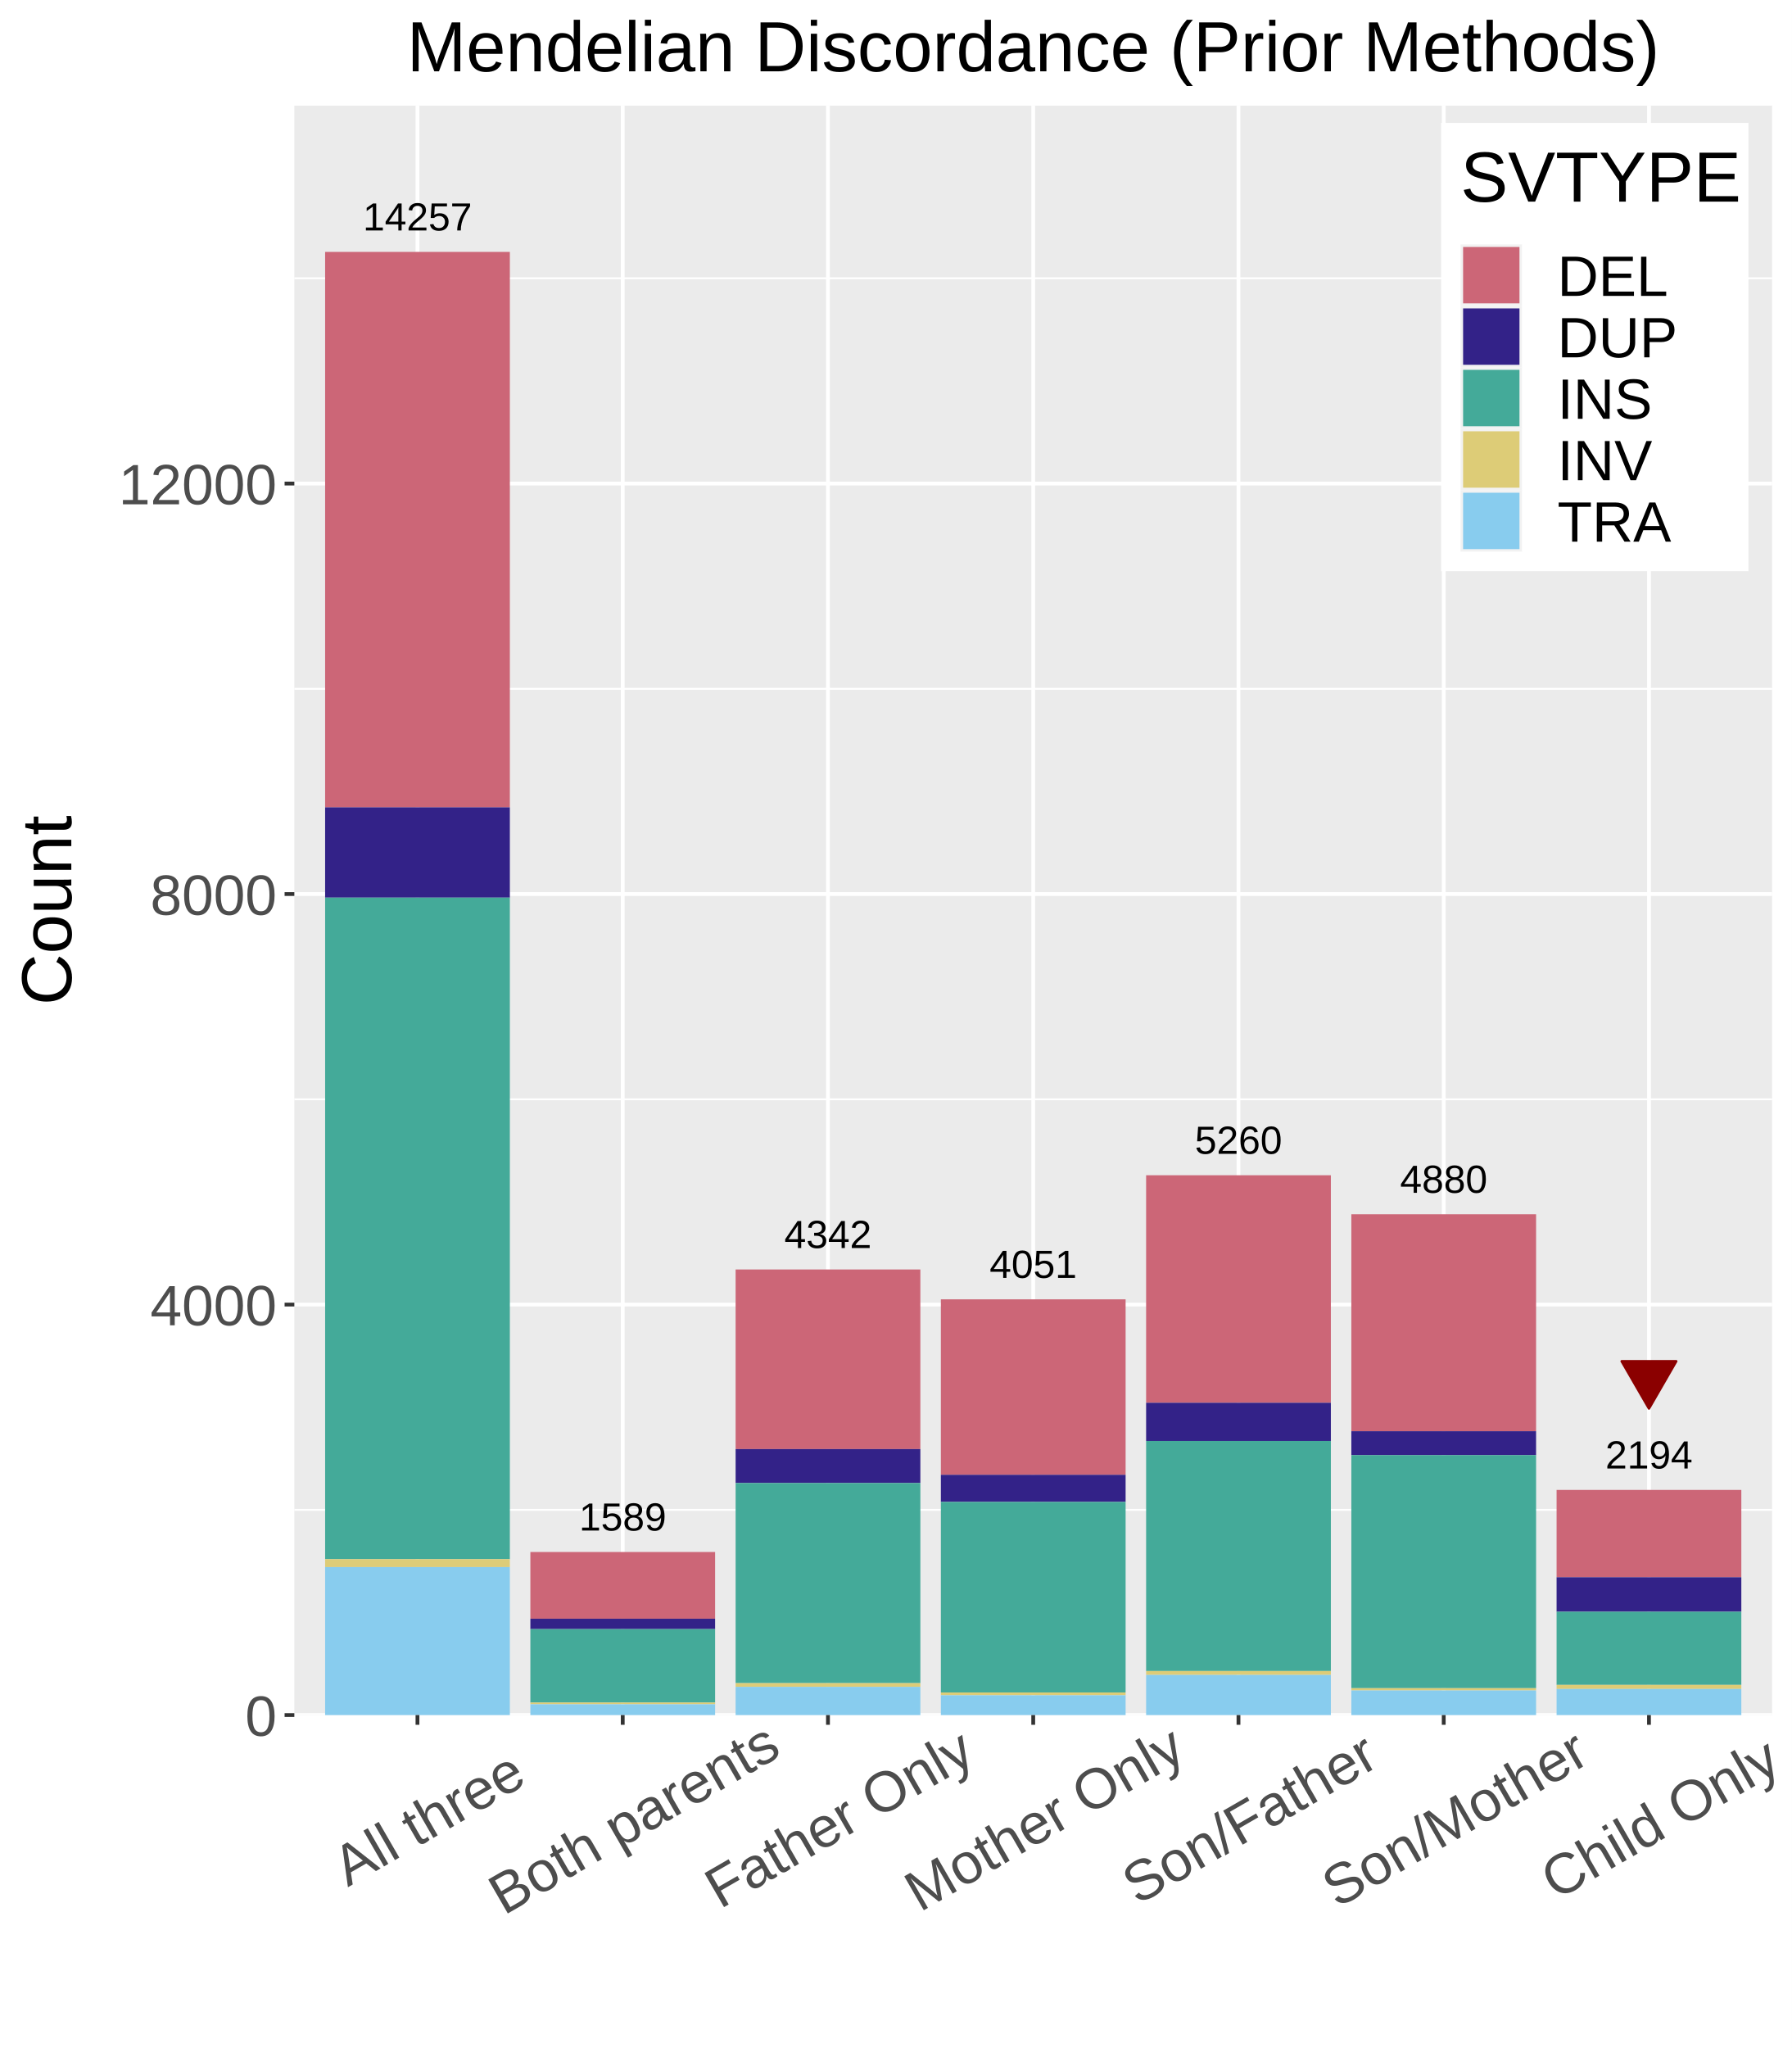
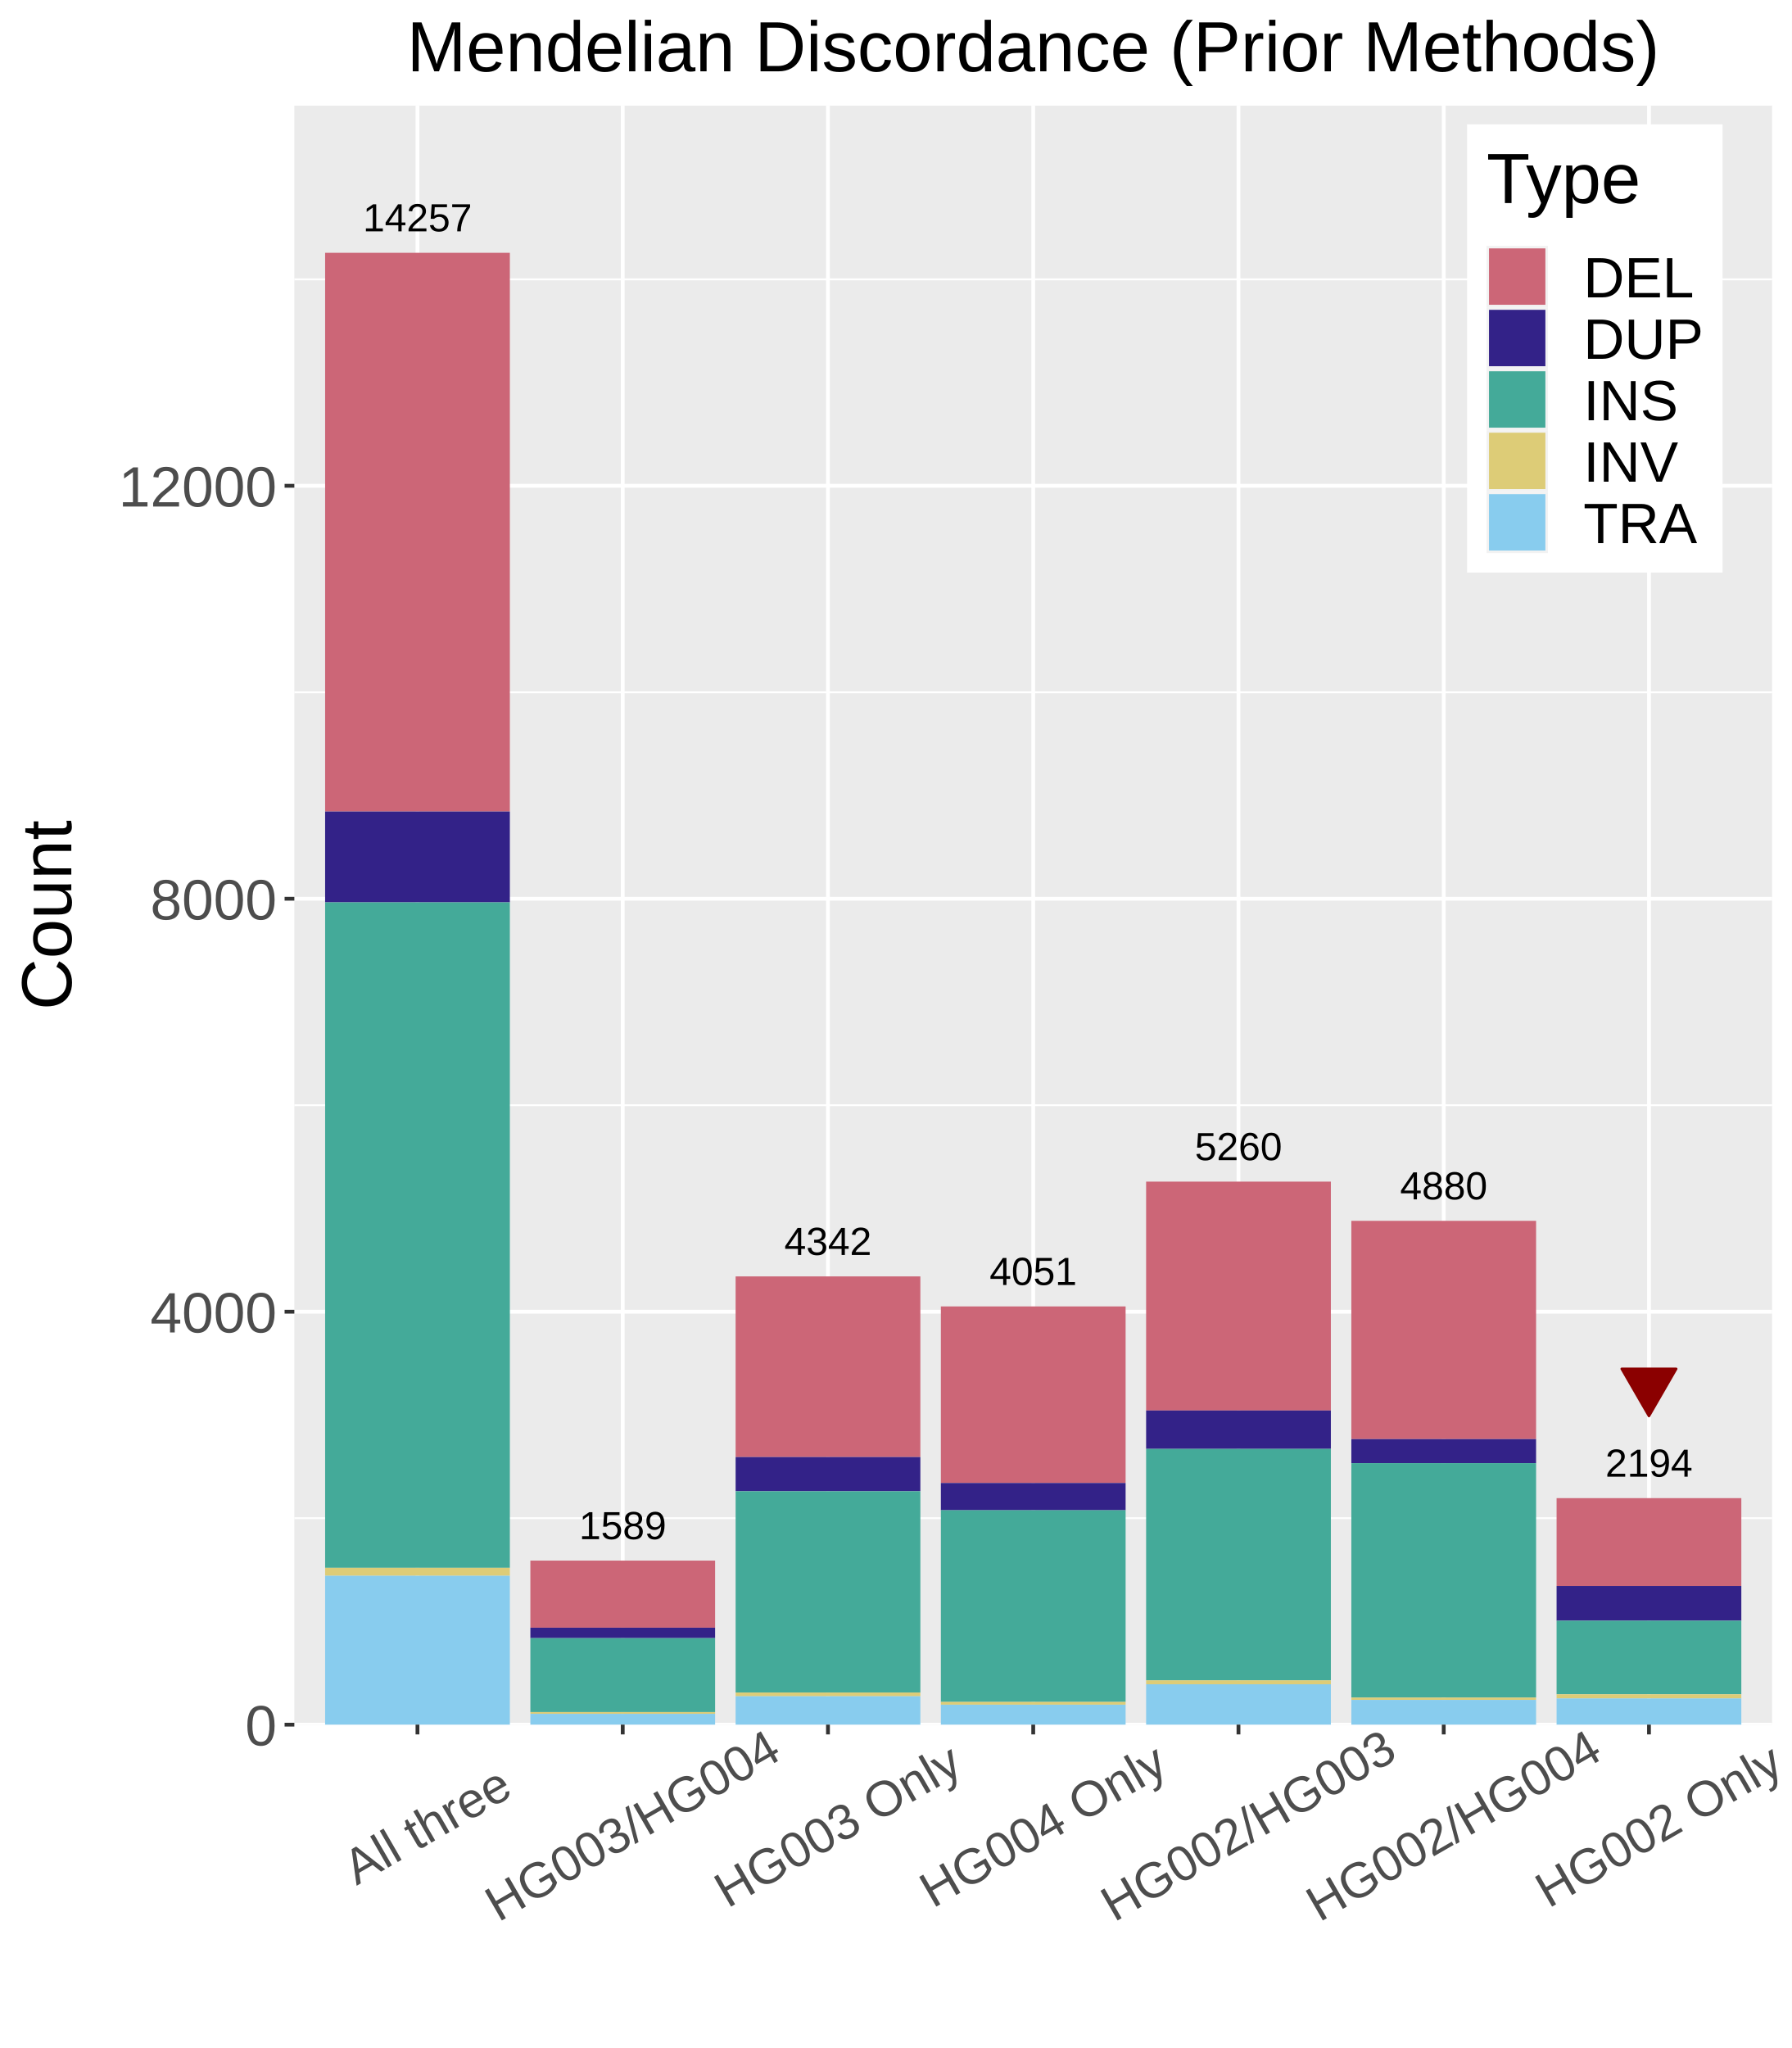
<svg xmlns="http://www.w3.org/2000/svg" class="svglite" width="504.00pt" height="576.00pt" viewBox="0 0 504.00 576.00">
  <defs>
    <style type="text/css">
    .svglite line, .svglite polyline, .svglite polygon, .svglite path, .svglite rect, .svglite circle {
      fill: none;
      stroke: #000000;
      stroke-linecap: round;
      stroke-linejoin: round;
      stroke-miterlimit: 10.00;
    }
  </style>
  </defs>
  <rect width="100%" height="100%" style="stroke: none; fill: #FFFFFF;" />
  <defs>
    <clipPath id="cpMC4wMHw1MDQuMDB8MC4wMHw1NzYuMDA=">
      <rect x="0.00" y="0.00" width="504.00" height="576.00" />
    </clipPath>
  </defs>
  <g clip-path="url(#cpMC4wMHw1MDQuMDB8MC4wMHw1NzYuMDA=)">
    <rect x="0" y="0.00" width="504.00" height="576.00" style="stroke-width: 1.07; stroke: #FFFFFF; fill: #FFFFFF;" />
  </g>
  <defs>
-     <clipPath id="cpODIuODB8NDk4LjUyfDI5LjcwfDQ4Mi4zNg==">
-       <rect x="82.80" y="29.70" width="415.72" height="452.66" />
+     <clipPath id="cpODIuODB8NDk4LjUyfDI5LjcwfDQ4NS4wNg==">
+       <rect x="82.80" y="29.70" width="415.72" height="455.36" />
    </clipPath>
  </defs>
-   <g clip-path="url(#cpODIuODB8NDk4LjUyfDI5LjcwfDQ4Mi4zNg==)">
-     <rect x="82.80" y="29.70" width="415.72" height="452.66" style="stroke-width: 1.07; stroke: none; fill: #EBEBEB;" />
-     <polyline points="82.80,424.64 498.52,424.64 " style="stroke-width: 0.53; stroke: #FFFFFF; stroke-linecap: butt;" />
-     <polyline points="82.80,309.18 498.52,309.18 " style="stroke-width: 0.53; stroke: #FFFFFF; stroke-linecap: butt;" />
-     <polyline points="82.80,193.73 498.52,193.73 " style="stroke-width: 0.53; stroke: #FFFFFF; stroke-linecap: butt;" />
-     <polyline points="82.80,78.27 498.52,78.27 " style="stroke-width: 0.53; stroke: #FFFFFF; stroke-linecap: butt;" />
-     <polyline points="82.80,482.36 498.52,482.36 " style="stroke-width: 1.07; stroke: #FFFFFF; stroke-linecap: butt;" />
-     <polyline points="82.80,366.91 498.52,366.91 " style="stroke-width: 1.07; stroke: #FFFFFF; stroke-linecap: butt;" />
-     <polyline points="82.80,251.45 498.52,251.45 " style="stroke-width: 1.07; stroke: #FFFFFF; stroke-linecap: butt;" />
-     <polyline points="82.80,136.00 498.52,136.00 " style="stroke-width: 1.07; stroke: #FFFFFF; stroke-linecap: butt;" />
-     <polyline points="117.44,482.36 117.44,29.70 " style="stroke-width: 1.07; stroke: #FFFFFF; stroke-linecap: butt;" />
-     <polyline points="175.18,482.36 175.18,29.70 " style="stroke-width: 1.07; stroke: #FFFFFF; stroke-linecap: butt;" />
-     <polyline points="232.92,482.36 232.92,29.70 " style="stroke-width: 1.07; stroke: #FFFFFF; stroke-linecap: butt;" />
-     <polyline points="290.66,482.36 290.66,29.70 " style="stroke-width: 1.07; stroke: #FFFFFF; stroke-linecap: butt;" />
-     <polyline points="348.40,482.36 348.40,29.70 " style="stroke-width: 1.07; stroke: #FFFFFF; stroke-linecap: butt;" />
-     <polyline points="406.14,482.36 406.14,29.70 " style="stroke-width: 1.07; stroke: #FFFFFF; stroke-linecap: butt;" />
-     <polyline points="463.88,482.36 463.88,29.70 " style="stroke-width: 1.07; stroke: #FFFFFF; stroke-linecap: butt;" />
-     <rect x="91.46" y="70.85" width="51.97" height="156.21" style="stroke-width: 1.07; stroke: none; stroke-linecap: square; stroke-linejoin: miter; fill: #CC6677;" />
-     <rect x="91.46" y="227.06" width="51.97" height="25.40" style="stroke-width: 1.07; stroke: none; stroke-linecap: square; stroke-linejoin: miter; fill: #332288;" />
-     <rect x="91.46" y="252.46" width="51.97" height="186.06" style="stroke-width: 1.07; stroke: none; stroke-linecap: square; stroke-linejoin: miter; fill: #44AA99;" />
-     <rect x="91.46" y="438.52" width="51.97" height="2.22" style="stroke-width: 1.07; stroke: none; stroke-linecap: square; stroke-linejoin: miter; fill: #DDCC77;" />
-     <rect x="91.46" y="440.74" width="51.97" height="41.62" style="stroke-width: 1.07; stroke: none; stroke-linecap: square; stroke-linejoin: miter; fill: #88CCEE;" />
-     <rect x="149.20" y="436.50" width="51.97" height="18.76" style="stroke-width: 1.07; stroke: none; stroke-linecap: square; stroke-linejoin: miter; fill: #CC6677;" />
-     <rect x="149.20" y="455.26" width="51.97" height="2.92" style="stroke-width: 1.07; stroke: none; stroke-linecap: square; stroke-linejoin: miter; fill: #332288;" />
-     <rect x="149.20" y="458.18" width="51.97" height="20.67" style="stroke-width: 1.07; stroke: none; stroke-linecap: square; stroke-linejoin: miter; fill: #44AA99;" />
-     <rect x="149.20" y="478.84" width="51.97" height="0.49" style="stroke-width: 1.07; stroke: none; stroke-linecap: square; stroke-linejoin: miter; fill: #DDCC77;" />
-     <rect x="149.20" y="479.33" width="51.97" height="3.03" style="stroke-width: 1.07; stroke: none; stroke-linecap: square; stroke-linejoin: miter; fill: #88CCEE;" />
-     <rect x="206.94" y="357.04" width="51.97" height="50.51" style="stroke-width: 1.07; stroke: none; stroke-linecap: square; stroke-linejoin: miter; fill: #CC6677;" />
-     <rect x="206.94" y="407.55" width="51.97" height="9.55" style="stroke-width: 1.07; stroke: none; stroke-linecap: square; stroke-linejoin: miter; fill: #332288;" />
-     <rect x="206.94" y="417.10" width="51.97" height="56.28" style="stroke-width: 1.07; stroke: none; stroke-linecap: square; stroke-linejoin: miter; fill: #44AA99;" />
-     <rect x="206.94" y="473.39" width="51.97" height="1.04" style="stroke-width: 1.07; stroke: none; stroke-linecap: square; stroke-linejoin: miter; fill: #DDCC77;" />
-     <rect x="206.94" y="474.43" width="51.97" height="7.94" style="stroke-width: 1.07; stroke: none; stroke-linecap: square; stroke-linejoin: miter; fill: #88CCEE;" />
-     <rect x="264.68" y="365.44" width="51.97" height="49.36" style="stroke-width: 1.07; stroke: none; stroke-linecap: square; stroke-linejoin: miter; fill: #CC6677;" />
-     <rect x="264.68" y="414.79" width="51.97" height="7.62" style="stroke-width: 1.07; stroke: none; stroke-linecap: square; stroke-linejoin: miter; fill: #332288;" />
-     <rect x="264.68" y="422.41" width="51.97" height="53.60" style="stroke-width: 1.07; stroke: none; stroke-linecap: square; stroke-linejoin: miter; fill: #44AA99;" />
-     <rect x="264.68" y="476.01" width="51.97" height="0.78" style="stroke-width: 1.07; stroke: none; stroke-linecap: square; stroke-linejoin: miter; fill: #DDCC77;" />
-     <rect x="264.68" y="476.79" width="51.97" height="5.57" style="stroke-width: 1.07; stroke: none; stroke-linecap: square; stroke-linejoin: miter; fill: #88CCEE;" />
-     <rect x="322.42" y="330.54" width="51.97" height="63.99" style="stroke-width: 1.07; stroke: none; stroke-linecap: square; stroke-linejoin: miter; fill: #CC6677;" />
-     <rect x="322.42" y="394.53" width="51.97" height="10.74" style="stroke-width: 1.07; stroke: none; stroke-linecap: square; stroke-linejoin: miter; fill: #332288;" />
-     <rect x="322.42" y="405.27" width="51.97" height="64.71" style="stroke-width: 1.07; stroke: none; stroke-linecap: square; stroke-linejoin: miter; fill: #44AA99;" />
-     <rect x="322.42" y="469.98" width="51.97" height="1.10" style="stroke-width: 1.07; stroke: none; stroke-linecap: square; stroke-linejoin: miter; fill: #DDCC77;" />
-     <rect x="322.42" y="471.08" width="51.97" height="11.29" style="stroke-width: 1.07; stroke: none; stroke-linecap: square; stroke-linejoin: miter; fill: #88CCEE;" />
-     <rect x="380.15" y="341.51" width="51.97" height="61.02" style="stroke-width: 1.07; stroke: none; stroke-linecap: square; stroke-linejoin: miter; fill: #CC6677;" />
-     <rect x="380.15" y="402.53" width="51.97" height="6.73" style="stroke-width: 1.07; stroke: none; stroke-linecap: square; stroke-linejoin: miter; fill: #332288;" />
-     <rect x="380.15" y="409.25" width="51.97" height="65.55" style="stroke-width: 1.07; stroke: none; stroke-linecap: square; stroke-linejoin: miter; fill: #44AA99;" />
-     <rect x="380.15" y="474.80" width="51.97" height="0.64" style="stroke-width: 1.07; stroke: none; stroke-linecap: square; stroke-linejoin: miter; fill: #DDCC77;" />
-     <rect x="380.15" y="475.44" width="51.97" height="6.93" style="stroke-width: 1.07; stroke: none; stroke-linecap: square; stroke-linejoin: miter; fill: #88CCEE;" />
-     <rect x="437.89" y="419.04" width="51.97" height="24.56" style="stroke-width: 1.07; stroke: none; stroke-linecap: square; stroke-linejoin: miter; fill: #CC6677;" />
-     <rect x="437.89" y="443.60" width="51.97" height="9.70" style="stroke-width: 1.07; stroke: none; stroke-linecap: square; stroke-linejoin: miter; fill: #332288;" />
-     <rect x="437.89" y="453.30" width="51.97" height="20.58" style="stroke-width: 1.07; stroke: none; stroke-linecap: square; stroke-linejoin: miter; fill: #44AA99;" />
-     <rect x="437.89" y="473.88" width="51.97" height="1.15" style="stroke-width: 1.07; stroke: none; stroke-linecap: square; stroke-linejoin: miter; fill: #DDCC77;" />
-     <rect x="437.89" y="475.03" width="51.97" height="7.33" style="stroke-width: 1.07; stroke: none; stroke-linecap: square; stroke-linejoin: miter; fill: #88CCEE;" />
-     <text x="117.44" y="64.82" text-anchor="middle" style="font-size: 11.04px; font-family: Arimo;" textLength="35.10px" lengthAdjust="spacingAndGlyphs">14257</text>
-     <text x="175.18" y="430.47" text-anchor="middle" style="font-size: 11.04px; font-family: Arimo;" textLength="28.08px" lengthAdjust="spacingAndGlyphs">1589</text>
-     <text x="232.92" y="351.01" text-anchor="middle" style="font-size: 11.04px; font-family: Arimo;" textLength="28.08px" lengthAdjust="spacingAndGlyphs">4342</text>
-     <text x="290.66" y="359.41" text-anchor="middle" style="font-size: 11.04px; font-family: Arimo;" textLength="28.08px" lengthAdjust="spacingAndGlyphs">4051</text>
-     <text x="348.40" y="324.51" text-anchor="middle" style="font-size: 11.04px; font-family: Arimo;" textLength="28.08px" lengthAdjust="spacingAndGlyphs">5260</text>
-     <text x="406.14" y="335.48" text-anchor="middle" style="font-size: 11.04px; font-family: Arimo;" textLength="28.08px" lengthAdjust="spacingAndGlyphs">4880</text>
-     <text x="463.88" y="413.01" text-anchor="middle" style="font-size: 11.04px; font-family: Arimo;" textLength="28.08px" lengthAdjust="spacingAndGlyphs">2194</text>
-     <polygon points="463.88,396.13 471.54,382.86 456.21,382.86 " style="stroke-width: 0.71; stroke: #8B0000; fill: #8B0000;" />
+   <g clip-path="url(#cpODIuODB8NDk4LjUyfDI5LjcwfDQ4NS4wNg==)">
+     <rect x="82.80" y="29.70" width="415.72" height="455.36" style="stroke-width: 1.07; stroke: none; fill: #EBEBEB;" />
+     <polyline points="82.80,426.99 498.52,426.99 " style="stroke-width: 0.53; stroke: #FFFFFF; stroke-linecap: butt;" />
+     <polyline points="82.80,310.84 498.52,310.84 " style="stroke-width: 0.53; stroke: #FFFFFF; stroke-linecap: butt;" />
+     <polyline points="82.80,194.70 498.52,194.70 " style="stroke-width: 0.53; stroke: #FFFFFF; stroke-linecap: butt;" />
+     <polyline points="82.80,78.56 498.52,78.56 " style="stroke-width: 0.53; stroke: #FFFFFF; stroke-linecap: butt;" />
+     <polyline points="82.80,485.06 498.52,485.06 " style="stroke-width: 1.07; stroke: #FFFFFF; stroke-linecap: butt;" />
+     <polyline points="82.80,368.92 498.52,368.92 " style="stroke-width: 1.07; stroke: #FFFFFF; stroke-linecap: butt;" />
+     <polyline points="82.80,252.77 498.52,252.77 " style="stroke-width: 1.07; stroke: #FFFFFF; stroke-linecap: butt;" />
+     <polyline points="82.80,136.63 498.52,136.63 " style="stroke-width: 1.07; stroke: #FFFFFF; stroke-linecap: butt;" />
+     <polyline points="117.44,485.06 117.44,29.70 " style="stroke-width: 1.07; stroke: #FFFFFF; stroke-linecap: butt;" />
+     <polyline points="175.18,485.06 175.18,29.70 " style="stroke-width: 1.07; stroke: #FFFFFF; stroke-linecap: butt;" />
+     <polyline points="232.92,485.06 232.92,29.70 " style="stroke-width: 1.07; stroke: #FFFFFF; stroke-linecap: butt;" />
+     <polyline points="290.66,485.06 290.66,29.70 " style="stroke-width: 1.07; stroke: #FFFFFF; stroke-linecap: butt;" />
+     <polyline points="348.40,485.06 348.40,29.70 " style="stroke-width: 1.07; stroke: #FFFFFF; stroke-linecap: butt;" />
+     <polyline points="406.14,485.06 406.14,29.70 " style="stroke-width: 1.07; stroke: #FFFFFF; stroke-linecap: butt;" />
+     <polyline points="463.88,485.06 463.88,29.70 " style="stroke-width: 1.07; stroke: #FFFFFF; stroke-linecap: butt;" />
+     <rect x="91.46" y="71.10" width="51.97" height="157.14" style="stroke-width: 1.07; stroke: none; stroke-linecap: square; stroke-linejoin: miter; fill: #CC6677;" />
+     <rect x="91.46" y="228.24" width="51.97" height="25.55" style="stroke-width: 1.07; stroke: none; stroke-linecap: square; stroke-linejoin: miter; fill: #332288;" />
+     <rect x="91.46" y="253.79" width="51.97" height="187.16" style="stroke-width: 1.07; stroke: none; stroke-linecap: square; stroke-linejoin: miter; fill: #44AA99;" />
+     <rect x="91.46" y="440.95" width="51.97" height="2.24" style="stroke-width: 1.07; stroke: none; stroke-linecap: square; stroke-linejoin: miter; fill: #DDCC77;" />
+     <rect x="91.46" y="443.19" width="51.97" height="41.87" style="stroke-width: 1.07; stroke: none; stroke-linecap: square; stroke-linejoin: miter; fill: #88CCEE;" />
+     <rect x="149.20" y="438.92" width="51.97" height="18.87" style="stroke-width: 1.07; stroke: none; stroke-linecap: square; stroke-linejoin: miter; fill: #CC6677;" />
+     <rect x="149.20" y="457.79" width="51.97" height="2.93" style="stroke-width: 1.07; stroke: none; stroke-linecap: square; stroke-linejoin: miter; fill: #332288;" />
+     <rect x="149.20" y="460.73" width="51.97" height="20.79" style="stroke-width: 1.07; stroke: none; stroke-linecap: square; stroke-linejoin: miter; fill: #44AA99;" />
+     <rect x="149.20" y="481.52" width="51.97" height="0.49" style="stroke-width: 1.07; stroke: none; stroke-linecap: square; stroke-linejoin: miter; fill: #DDCC77;" />
+     <rect x="149.20" y="482.01" width="51.97" height="3.05" style="stroke-width: 1.07; stroke: none; stroke-linecap: square; stroke-linejoin: miter; fill: #88CCEE;" />
+     <rect x="206.94" y="358.99" width="51.97" height="50.81" style="stroke-width: 1.07; stroke: none; stroke-linecap: square; stroke-linejoin: miter; fill: #CC6677;" />
+     <rect x="206.94" y="409.80" width="51.97" height="9.61" style="stroke-width: 1.07; stroke: none; stroke-linecap: square; stroke-linejoin: miter; fill: #332288;" />
+     <rect x="206.94" y="419.41" width="51.97" height="56.62" style="stroke-width: 1.07; stroke: none; stroke-linecap: square; stroke-linejoin: miter; fill: #44AA99;" />
+     <rect x="206.94" y="476.03" width="51.97" height="1.05" style="stroke-width: 1.07; stroke: none; stroke-linecap: square; stroke-linejoin: miter; fill: #DDCC77;" />
+     <rect x="206.94" y="477.07" width="51.97" height="7.98" style="stroke-width: 1.07; stroke: none; stroke-linecap: square; stroke-linejoin: miter; fill: #88CCEE;" />
+     <rect x="264.68" y="367.43" width="51.97" height="49.65" style="stroke-width: 1.07; stroke: none; stroke-linecap: square; stroke-linejoin: miter; fill: #CC6677;" />
+     <rect x="264.68" y="417.09" width="51.97" height="7.67" style="stroke-width: 1.07; stroke: none; stroke-linecap: square; stroke-linejoin: miter; fill: #332288;" />
+     <rect x="264.68" y="424.75" width="51.97" height="53.92" style="stroke-width: 1.07; stroke: none; stroke-linecap: square; stroke-linejoin: miter; fill: #44AA99;" />
+     <rect x="264.68" y="478.67" width="51.97" height="0.78" style="stroke-width: 1.07; stroke: none; stroke-linecap: square; stroke-linejoin: miter; fill: #DDCC77;" />
+     <rect x="264.68" y="479.45" width="51.97" height="5.60" style="stroke-width: 1.07; stroke: none; stroke-linecap: square; stroke-linejoin: miter; fill: #88CCEE;" />
+     <rect x="322.42" y="332.33" width="51.97" height="64.37" style="stroke-width: 1.07; stroke: none; stroke-linecap: square; stroke-linejoin: miter; fill: #CC6677;" />
+     <rect x="322.42" y="396.70" width="51.97" height="10.80" style="stroke-width: 1.07; stroke: none; stroke-linecap: square; stroke-linejoin: miter; fill: #332288;" />
+     <rect x="322.42" y="407.50" width="51.97" height="65.10" style="stroke-width: 1.07; stroke: none; stroke-linecap: square; stroke-linejoin: miter; fill: #44AA99;" />
+     <rect x="322.42" y="472.60" width="51.97" height="1.10" style="stroke-width: 1.07; stroke: none; stroke-linecap: square; stroke-linejoin: miter; fill: #DDCC77;" />
+     <rect x="322.42" y="473.70" width="51.97" height="11.35" style="stroke-width: 1.07; stroke: none; stroke-linecap: square; stroke-linejoin: miter; fill: #88CCEE;" />
+     <rect x="380.15" y="343.36" width="51.97" height="61.38" style="stroke-width: 1.07; stroke: none; stroke-linecap: square; stroke-linejoin: miter; fill: #CC6677;" />
+     <rect x="380.15" y="404.75" width="51.97" height="6.77" style="stroke-width: 1.07; stroke: none; stroke-linecap: square; stroke-linejoin: miter; fill: #332288;" />
+     <rect x="380.15" y="411.51" width="51.97" height="65.94" style="stroke-width: 1.07; stroke: none; stroke-linecap: square; stroke-linejoin: miter; fill: #44AA99;" />
+     <rect x="380.15" y="477.45" width="51.97" height="0.64" style="stroke-width: 1.07; stroke: none; stroke-linecap: square; stroke-linejoin: miter; fill: #DDCC77;" />
+     <rect x="380.15" y="478.09" width="51.97" height="6.97" style="stroke-width: 1.07; stroke: none; stroke-linecap: square; stroke-linejoin: miter; fill: #88CCEE;" />
+     <rect x="437.89" y="421.35" width="51.97" height="24.71" style="stroke-width: 1.07; stroke: none; stroke-linecap: square; stroke-linejoin: miter; fill: #CC6677;" />
+     <rect x="437.89" y="446.06" width="51.97" height="9.76" style="stroke-width: 1.07; stroke: none; stroke-linecap: square; stroke-linejoin: miter; fill: #332288;" />
+     <rect x="437.89" y="455.82" width="51.97" height="20.70" style="stroke-width: 1.07; stroke: none; stroke-linecap: square; stroke-linejoin: miter; fill: #44AA99;" />
+     <rect x="437.89" y="476.52" width="51.97" height="1.16" style="stroke-width: 1.07; stroke: none; stroke-linecap: square; stroke-linejoin: miter; fill: #DDCC77;" />
+     <rect x="437.89" y="477.68" width="51.97" height="7.38" style="stroke-width: 1.07; stroke: none; stroke-linecap: square; stroke-linejoin: miter; fill: #88CCEE;" />
+     <text x="117.44" y="65.06" text-anchor="middle" style="font-size: 11.04px; font-family: Arimo;" textLength="35.10px" lengthAdjust="spacingAndGlyphs">14257</text>
+     <text x="175.18" y="432.89" text-anchor="middle" style="font-size: 11.04px; font-family: Arimo;" textLength="28.08px" lengthAdjust="spacingAndGlyphs">1589</text>
+     <text x="232.92" y="352.95" text-anchor="middle" style="font-size: 11.04px; font-family: Arimo;" textLength="28.08px" lengthAdjust="spacingAndGlyphs">4342</text>
+     <text x="290.66" y="361.40" text-anchor="middle" style="font-size: 11.04px; font-family: Arimo;" textLength="28.08px" lengthAdjust="spacingAndGlyphs">4051</text>
+     <text x="348.40" y="326.30" text-anchor="middle" style="font-size: 11.04px; font-family: Arimo;" textLength="28.08px" lengthAdjust="spacingAndGlyphs">5260</text>
+     <text x="406.14" y="337.33" text-anchor="middle" style="font-size: 11.04px; font-family: Arimo;" textLength="28.08px" lengthAdjust="spacingAndGlyphs">4880</text>
+     <text x="463.88" y="415.32" text-anchor="middle" style="font-size: 11.04px; font-family: Arimo;" textLength="28.08px" lengthAdjust="spacingAndGlyphs">2194</text>
+     <polygon points="463.88,398.26 471.54,384.99 456.21,384.99 " style="stroke-width: 0.71; stroke: #8B0000; fill: #8B0000;" />
  </g>
  <g clip-path="url(#cpMC4wMHw1MDQuMDB8MC4wMHw1NzYuMDA=)">
-     <text x="77.86" y="488.20" text-anchor="end" style="font-size: 16.00px; fill: #4D4D4D; font-family: Arimo;" textLength="10.18px" lengthAdjust="spacingAndGlyphs">0</text>
-     <text x="77.86" y="372.74" text-anchor="end" style="font-size: 16.00px; fill: #4D4D4D; font-family: Arimo;" textLength="40.72px" lengthAdjust="spacingAndGlyphs">4000</text>
-     <text x="77.86" y="257.29" text-anchor="end" style="font-size: 16.00px; fill: #4D4D4D; font-family: Arimo;" textLength="40.72px" lengthAdjust="spacingAndGlyphs">8000</text>
-     <text x="77.86" y="141.83" text-anchor="end" style="font-size: 16.00px; fill: #4D4D4D; font-family: Arimo;" textLength="50.90px" lengthAdjust="spacingAndGlyphs">12000</text>
-     <polyline points="80.06,482.36 82.80,482.36 " style="stroke-width: 1.07; stroke: #333333; stroke-linecap: butt;" />
-     <polyline points="80.06,366.91 82.80,366.91 " style="stroke-width: 1.07; stroke: #333333; stroke-linecap: butt;" />
-     <polyline points="80.06,251.45 82.80,251.45 " style="stroke-width: 1.07; stroke: #333333; stroke-linecap: butt;" />
-     <polyline points="80.06,136.00 82.80,136.00 " style="stroke-width: 1.07; stroke: #333333; stroke-linecap: butt;" />
-     <polyline points="117.44,485.10 117.44,482.36 " style="stroke-width: 1.07; stroke: #333333; stroke-linecap: butt;" />
-     <polyline points="175.18,485.10 175.18,482.36 " style="stroke-width: 1.07; stroke: #333333; stroke-linecap: butt;" />
-     <polyline points="232.92,485.10 232.92,482.36 " style="stroke-width: 1.07; stroke: #333333; stroke-linecap: butt;" />
-     <polyline points="290.66,485.10 290.66,482.36 " style="stroke-width: 1.07; stroke: #333333; stroke-linecap: butt;" />
-     <polyline points="348.40,485.10 348.40,482.36 " style="stroke-width: 1.07; stroke: #333333; stroke-linecap: butt;" />
-     <polyline points="406.14,485.10 406.14,482.36 " style="stroke-width: 1.07; stroke: #333333; stroke-linecap: butt;" />
-     <polyline points="463.88,485.10 463.88,482.36 " style="stroke-width: 1.07; stroke: #333333; stroke-linecap: butt;" />
-     <text transform="translate(123.27,516.13) rotate(-30)" text-anchor="middle" style="font-size: 16.00px; fill: #4D4D4D; font-family: Arimo;" textLength="67.23px" lengthAdjust="spacingAndGlyphs">All three</text>
-     <text transform="translate(181.01,516.13) rotate(-30)" text-anchor="middle" style="font-size: 16.00px; fill: #4D4D4D; font-family: Arimo;" textLength="103.02px" lengthAdjust="spacingAndGlyphs">Both parents</text>
-     <text transform="translate(238.75,516.13) rotate(-30)" text-anchor="middle" style="font-size: 16.00px; fill: #4D4D4D; font-family: Arimo;" textLength="92.10px" lengthAdjust="spacingAndGlyphs">Father Only</text>
-     <text transform="translate(296.49,516.13) rotate(-30)" text-anchor="middle" style="font-size: 16.00px; fill: #4D4D4D; font-family: Arimo;" textLength="98.14px" lengthAdjust="spacingAndGlyphs">Mother Only</text>
-     <text transform="translate(354.23,516.13) rotate(-30)" text-anchor="middle" style="font-size: 16.00px; fill: #4D4D4D; font-family: Arimo;" textLength="85.84px" lengthAdjust="spacingAndGlyphs">Son/Father</text>
-     <text transform="translate(411.97,516.13) rotate(-30)" text-anchor="middle" style="font-size: 16.00px; fill: #4D4D4D; font-family: Arimo;" textLength="91.89px" lengthAdjust="spacingAndGlyphs">Son/Mother</text>
-     <text transform="translate(469.71,516.13) rotate(-30)" text-anchor="middle" style="font-size: 16.00px; fill: #4D4D4D; font-family: Arimo;" textLength="82.07px" lengthAdjust="spacingAndGlyphs">Child Only</text>
-     <text transform="translate(20.06,256.03) rotate(-90)" text-anchor="middle" style="font-size: 20.00px; font-family: Arimo;" textLength="59.41px" lengthAdjust="spacingAndGlyphs">Count</text>
-     <rect x="405.40" y="34.57" width="86.47" height="126.06" style="stroke-width: 1.07; stroke: none; fill: #FFFFFF;" />
-     <text x="410.88" y="56.71" style="font-size: 20.00px; font-family: Arimo;" textLength="75.51px" lengthAdjust="spacingAndGlyphs">SVTYPE</text>
-     <rect x="410.88" y="68.75" width="17.28" height="17.28" style="stroke-width: 1.07; stroke: none; fill: #F2F2F2;" />
-     <rect x="411.59" y="69.46" width="15.86" height="15.86" style="stroke-width: 1.07; stroke: none; stroke-linecap: square; stroke-linejoin: miter; fill: #CC6677;" />
-     <rect x="410.88" y="86.03" width="17.28" height="17.28" style="stroke-width: 1.07; stroke: none; fill: #F2F2F2;" />
-     <rect x="411.59" y="86.74" width="15.86" height="15.86" style="stroke-width: 1.07; stroke: none; stroke-linecap: square; stroke-linejoin: miter; fill: #332288;" />
-     <rect x="410.88" y="103.31" width="17.28" height="17.28" style="stroke-width: 1.07; stroke: none; fill: #F2F2F2;" />
-     <rect x="411.59" y="104.02" width="15.86" height="15.86" style="stroke-width: 1.07; stroke: none; stroke-linecap: square; stroke-linejoin: miter; fill: #44AA99;" />
-     <rect x="410.88" y="120.59" width="17.28" height="17.28" style="stroke-width: 1.07; stroke: none; fill: #F2F2F2;" />
-     <rect x="411.59" y="121.30" width="15.86" height="15.86" style="stroke-width: 1.07; stroke: none; stroke-linecap: square; stroke-linejoin: miter; fill: #DDCC77;" />
-     <rect x="410.88" y="137.87" width="17.28" height="17.28" style="stroke-width: 1.07; stroke: none; fill: #F2F2F2;" />
-     <rect x="411.59" y="138.58" width="15.86" height="15.86" style="stroke-width: 1.07; stroke: none; stroke-linecap: square; stroke-linejoin: miter; fill: #88CCEE;" />
-     <text x="438.12" y="83.22" style="font-size: 16.00px; font-family: Arimo;" textLength="31.34px" lengthAdjust="spacingAndGlyphs">DEL</text>
-     <text x="438.12" y="100.50" style="font-size: 16.00px; font-family: Arimo;" textLength="33.67px" lengthAdjust="spacingAndGlyphs">DUP</text>
-     <text x="438.12" y="117.78" style="font-size: 16.00px; font-family: Arimo;" textLength="26.83px" lengthAdjust="spacingAndGlyphs">INS</text>
-     <text x="438.12" y="135.06" style="font-size: 16.00px; font-family: Arimo;" textLength="27.63px" lengthAdjust="spacingAndGlyphs">INV</text>
-     <text x="438.12" y="152.34" style="font-size: 16.00px; font-family: Arimo;" textLength="31.18px" lengthAdjust="spacingAndGlyphs">TRA</text>
+     <text x="77.86" y="490.89" text-anchor="end" style="font-size: 16.00px; fill: #4D4D4D; font-family: Arimo;" textLength="10.18px" lengthAdjust="spacingAndGlyphs">0</text>
+     <text x="77.86" y="374.75" text-anchor="end" style="font-size: 16.00px; fill: #4D4D4D; font-family: Arimo;" textLength="40.72px" lengthAdjust="spacingAndGlyphs">4000</text>
+     <text x="77.86" y="258.60" text-anchor="end" style="font-size: 16.00px; fill: #4D4D4D; font-family: Arimo;" textLength="40.72px" lengthAdjust="spacingAndGlyphs">8000</text>
+     <text x="77.86" y="142.46" text-anchor="end" style="font-size: 16.00px; fill: #4D4D4D; font-family: Arimo;" textLength="50.90px" lengthAdjust="spacingAndGlyphs">12000</text>
+     <polyline points="80.06,485.06 82.80,485.06 " style="stroke-width: 1.07; stroke: #333333; stroke-linecap: butt;" />
+     <polyline points="80.06,368.92 82.80,368.92 " style="stroke-width: 1.07; stroke: #333333; stroke-linecap: butt;" />
+     <polyline points="80.06,252.77 82.80,252.77 " style="stroke-width: 1.07; stroke: #333333; stroke-linecap: butt;" />
+     <polyline points="80.06,136.63 82.80,136.63 " style="stroke-width: 1.07; stroke: #333333; stroke-linecap: butt;" />
+     <polyline points="117.44,487.80 117.44,485.06 " style="stroke-width: 1.07; stroke: #333333; stroke-linecap: butt;" />
+     <polyline points="175.18,487.80 175.18,485.06 " style="stroke-width: 1.07; stroke: #333333; stroke-linecap: butt;" />
+     <polyline points="232.92,487.80 232.92,485.06 " style="stroke-width: 1.07; stroke: #333333; stroke-linecap: butt;" />
+     <polyline points="290.66,487.80 290.66,485.06 " style="stroke-width: 1.07; stroke: #333333; stroke-linecap: butt;" />
+     <polyline points="348.40,487.80 348.40,485.06 " style="stroke-width: 1.07; stroke: #333333; stroke-linecap: butt;" />
+     <polyline points="406.14,487.80 406.14,485.06 " style="stroke-width: 1.07; stroke: #333333; stroke-linecap: butt;" />
+     <polyline points="463.88,487.80 463.88,485.06 " style="stroke-width: 1.07; stroke: #333333; stroke-linecap: butt;" />
+     <text transform="translate(122.54,517.55) rotate(-30)" text-anchor="middle" style="font-size: 14.00px; fill: #4D4D4D; font-family: Arimo;" textLength="58.82px" lengthAdjust="spacingAndGlyphs">All three</text>
+     <text transform="translate(180.28,517.55) rotate(-30)" text-anchor="middle" style="font-size: 14.00px; fill: #4D4D4D; font-family: Arimo;" textLength="100.89px" lengthAdjust="spacingAndGlyphs">HG003/HG004</text>
+     <text transform="translate(238.02,517.55) rotate(-30)" text-anchor="middle" style="font-size: 14.00px; fill: #4D4D4D; font-family: Arimo;" textLength="84.59px" lengthAdjust="spacingAndGlyphs">HG003 Only</text>
+     <text transform="translate(295.76,517.55) rotate(-30)" text-anchor="middle" style="font-size: 14.00px; fill: #4D4D4D; font-family: Arimo;" textLength="84.59px" lengthAdjust="spacingAndGlyphs">HG004 Only</text>
+     <text transform="translate(353.50,517.55) rotate(-30)" text-anchor="middle" style="font-size: 14.00px; fill: #4D4D4D; font-family: Arimo;" textLength="100.89px" lengthAdjust="spacingAndGlyphs">HG002/HG003</text>
+     <text transform="translate(411.24,517.55) rotate(-30)" text-anchor="middle" style="font-size: 14.00px; fill: #4D4D4D; font-family: Arimo;" textLength="100.89px" lengthAdjust="spacingAndGlyphs">HG002/HG004</text>
+     <text transform="translate(468.98,517.55) rotate(-30)" text-anchor="middle" style="font-size: 14.00px; fill: #4D4D4D; font-family: Arimo;" textLength="84.59px" lengthAdjust="spacingAndGlyphs">HG002 Only</text>
+     <text transform="translate(20.06,257.38) rotate(-90)" text-anchor="middle" style="font-size: 20.00px; font-family: Arimo;" textLength="59.41px" lengthAdjust="spacingAndGlyphs">Count</text>
+     <rect x="412.70" y="34.97" width="71.88" height="126.06" style="stroke-width: 1.07; stroke: none; fill: #FFFFFF;" />
+     <text x="418.18" y="57.11" style="font-size: 20.00px; font-family: Arimo;" textLength="45.94px" lengthAdjust="spacingAndGlyphs">Type</text>
+     <rect x="418.18" y="69.16" width="17.28" height="17.28" style="stroke-width: 1.07; stroke: none; fill: #F2F2F2;" />
+     <rect x="418.88" y="69.86" width="15.86" height="15.86" style="stroke-width: 1.07; stroke: none; stroke-linecap: square; stroke-linejoin: miter; fill: #CC6677;" />
+     <rect x="418.18" y="86.44" width="17.28" height="17.28" style="stroke-width: 1.07; stroke: none; fill: #F2F2F2;" />
+     <rect x="418.88" y="87.14" width="15.86" height="15.86" style="stroke-width: 1.07; stroke: none; stroke-linecap: square; stroke-linejoin: miter; fill: #332288;" />
+     <rect x="418.18" y="103.72" width="17.28" height="17.28" style="stroke-width: 1.07; stroke: none; fill: #F2F2F2;" />
+     <rect x="418.88" y="104.42" width="15.86" height="15.86" style="stroke-width: 1.07; stroke: none; stroke-linecap: square; stroke-linejoin: miter; fill: #44AA99;" />
+     <rect x="418.18" y="121.00" width="17.28" height="17.28" style="stroke-width: 1.07; stroke: none; fill: #F2F2F2;" />
+     <rect x="418.88" y="121.70" width="15.86" height="15.86" style="stroke-width: 1.07; stroke: none; stroke-linecap: square; stroke-linejoin: miter; fill: #DDCC77;" />
+     <rect x="418.18" y="138.28" width="17.28" height="17.28" style="stroke-width: 1.07; stroke: none; fill: #F2F2F2;" />
+     <rect x="418.88" y="138.98" width="15.86" height="15.86" style="stroke-width: 1.07; stroke: none; stroke-linecap: square; stroke-linejoin: miter; fill: #88CCEE;" />
+     <text x="445.42" y="83.63" style="font-size: 16.00px; font-family: Arimo;" textLength="31.34px" lengthAdjust="spacingAndGlyphs">DEL</text>
+     <text x="445.42" y="100.91" style="font-size: 16.00px; font-family: Arimo;" textLength="33.67px" lengthAdjust="spacingAndGlyphs">DUP</text>
+     <text x="445.42" y="118.19" style="font-size: 16.00px; font-family: Arimo;" textLength="26.83px" lengthAdjust="spacingAndGlyphs">INS</text>
+     <text x="445.42" y="135.47" style="font-size: 16.00px; font-family: Arimo;" textLength="27.63px" lengthAdjust="spacingAndGlyphs">INV</text>
+     <text x="445.42" y="152.75" style="font-size: 16.00px; font-family: Arimo;" textLength="31.18px" lengthAdjust="spacingAndGlyphs">TRA</text>
    <text x="290.66" y="20.06" text-anchor="middle" style="font-size: 20.00px; font-family: Arimo;" textLength="392.77px" lengthAdjust="spacingAndGlyphs">Mendelian Discordance (Prior Methods)</text>
  </g>
</svg>
